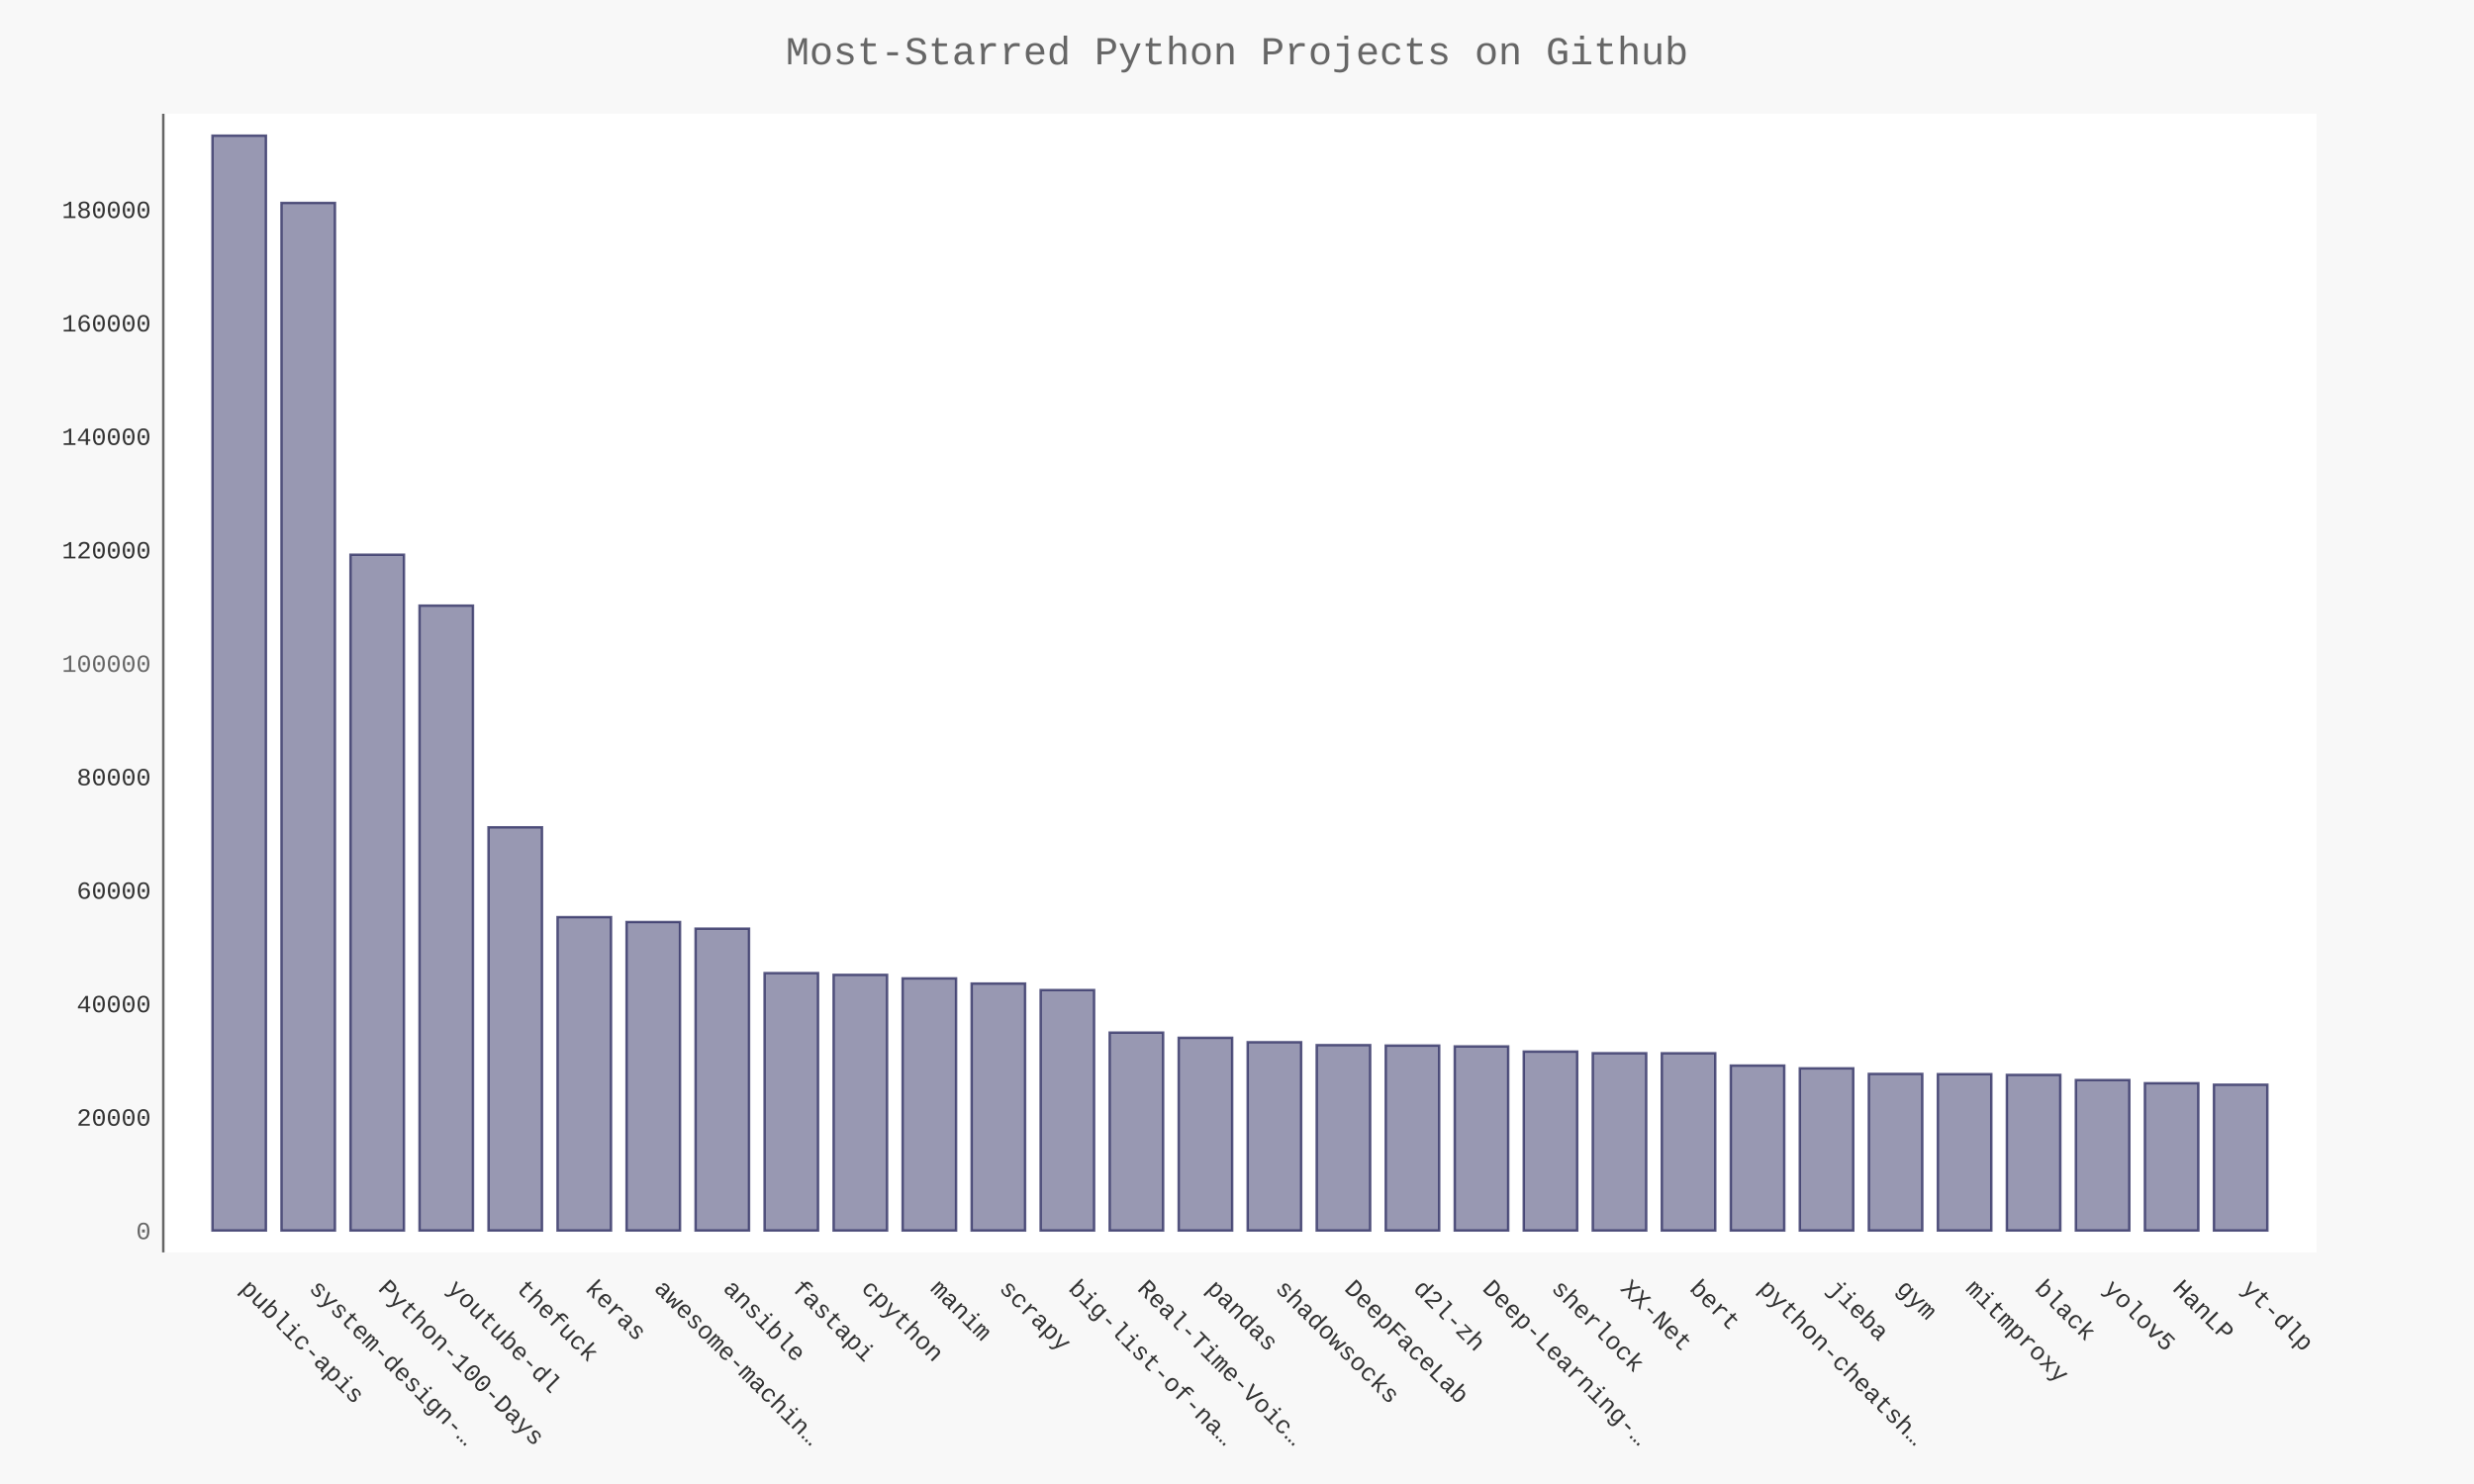
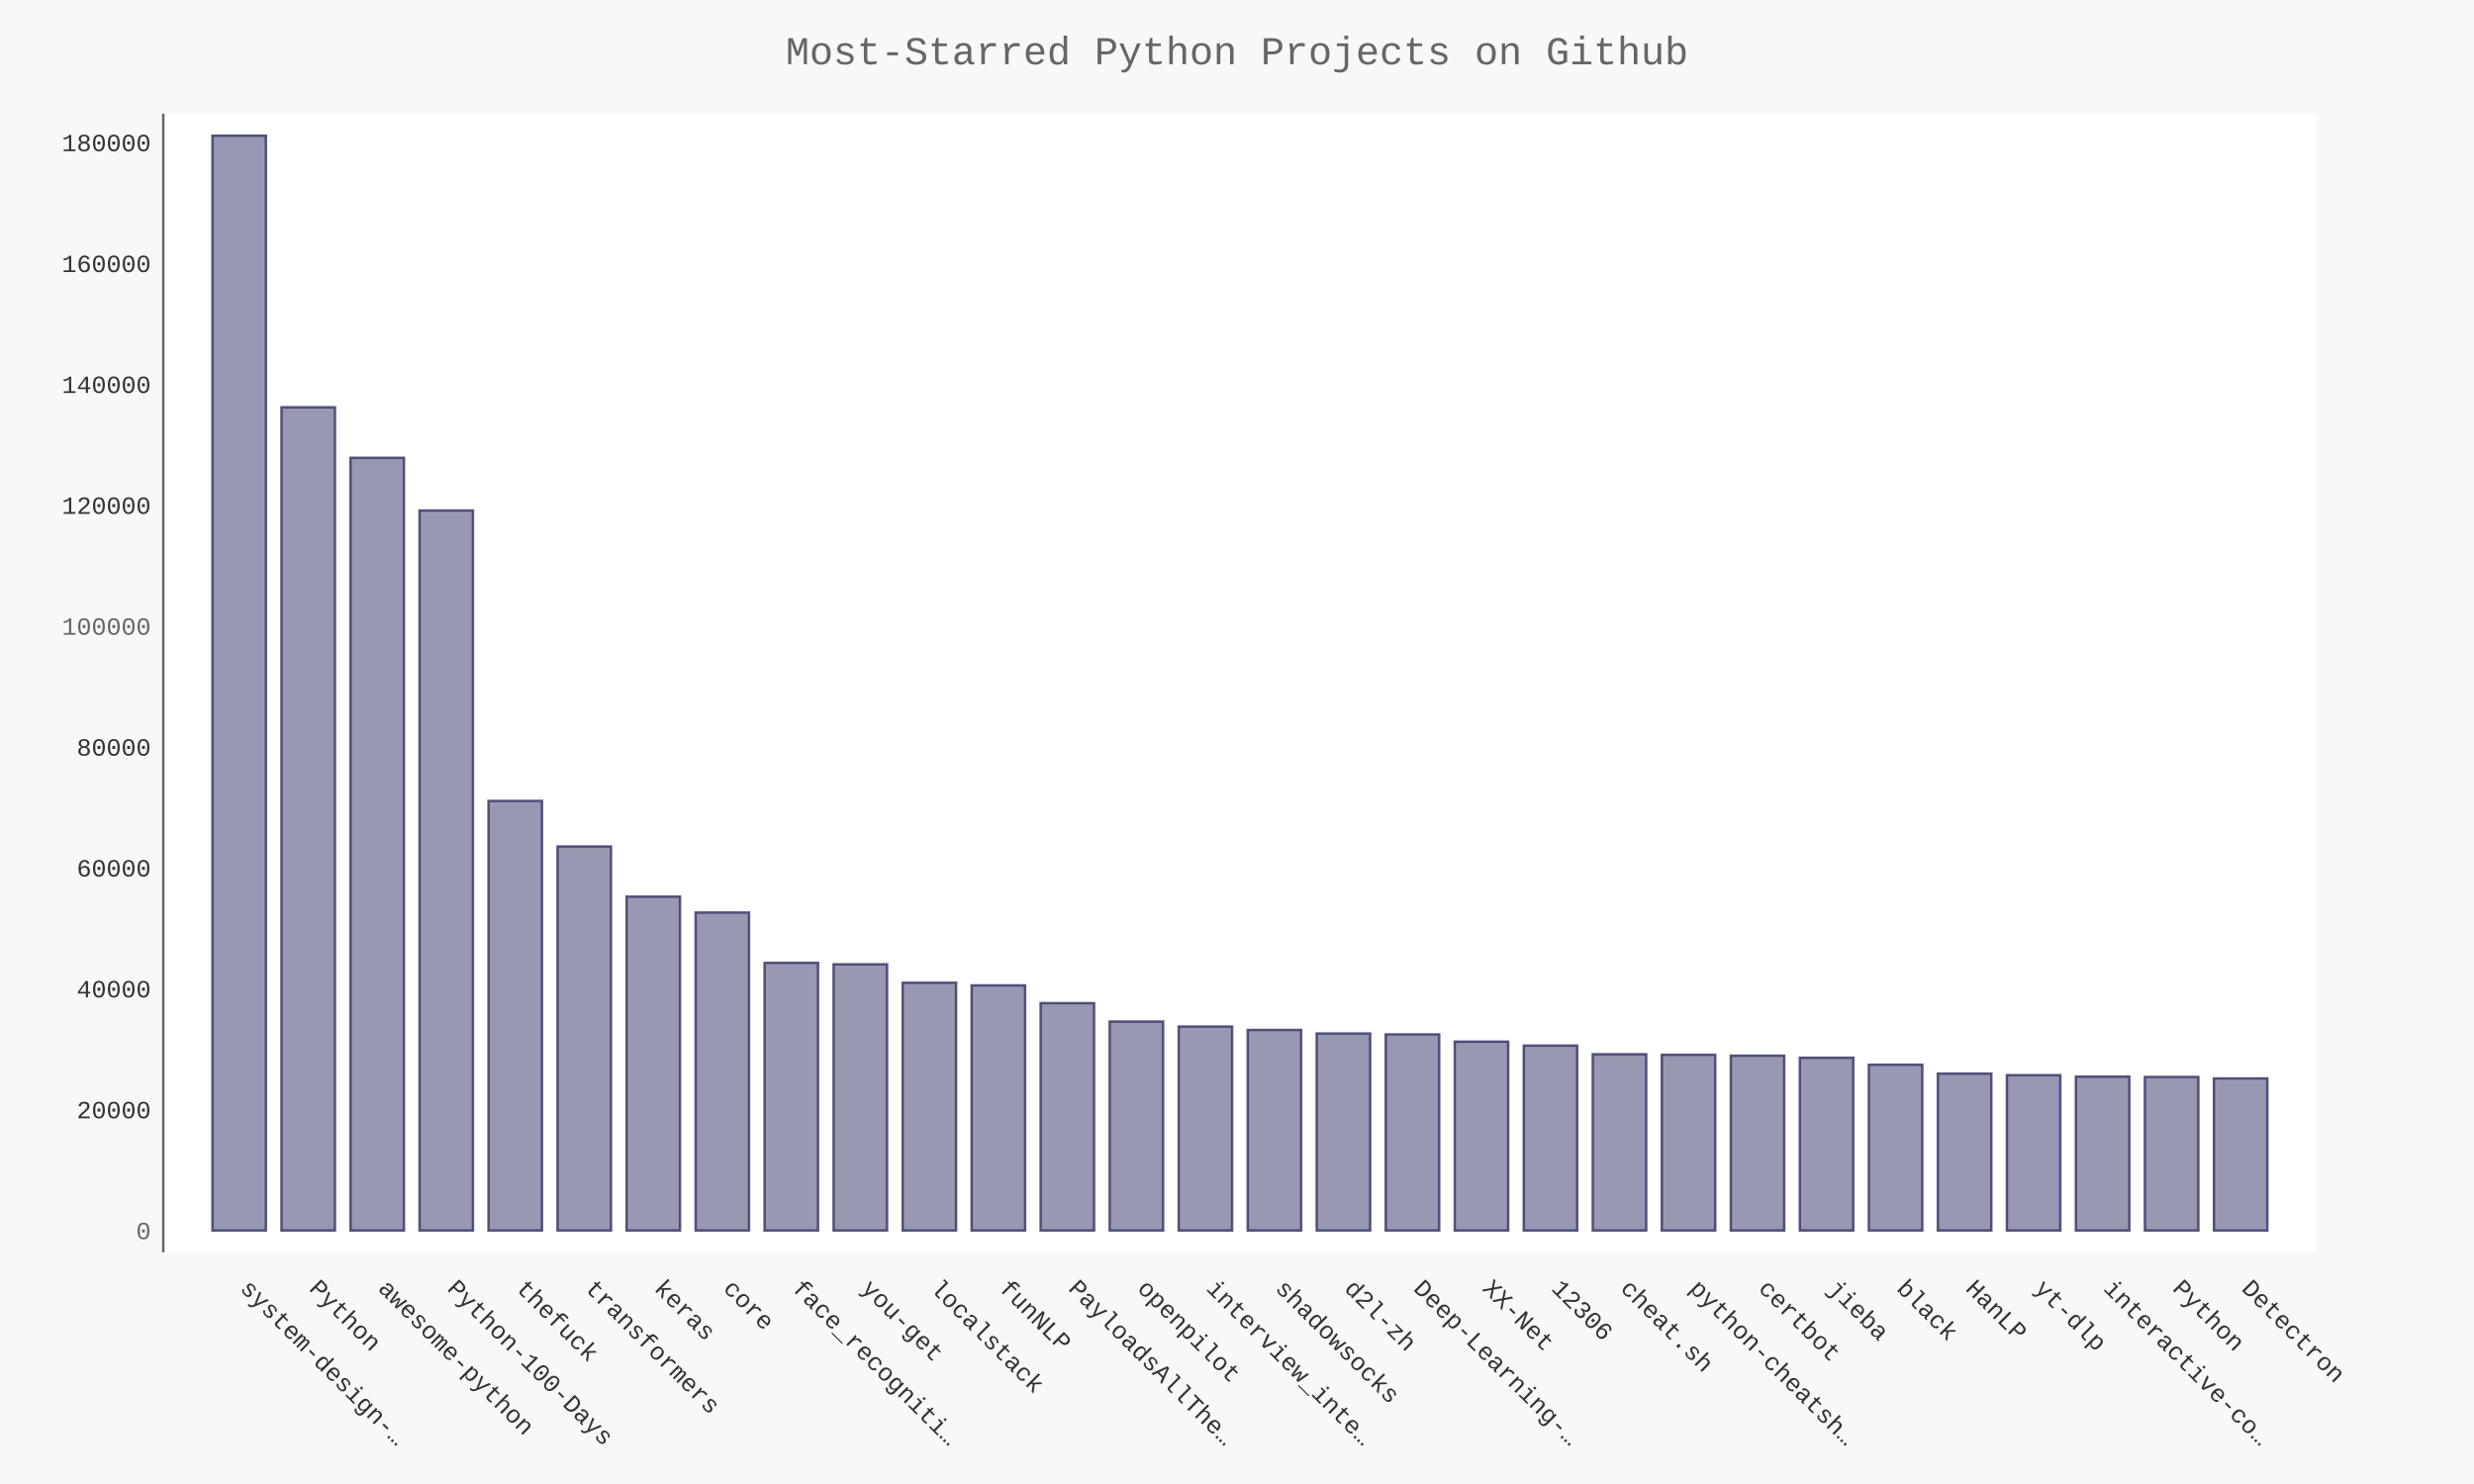
- <svg xmlns="http://www.w3.org/2000/svg" id="chart-5cbc3699-a7eb-4722-83cf-24f9afc8d342" class="pygal-chart" viewBox="0 0 1000 600">
+ <svg xmlns="http://www.w3.org/2000/svg" xmlns:xlink="http://www.w3.org/1999/xlink" id="chart-0296d0e7-7803-4499-9ec4-572889545fd1" class="pygal-chart" viewBox="0 0 1000 600">
  <defs>
-     <style type="text/css">#chart-5cbc3699-a7eb-4722-83cf-24f9afc8d342{-webkit-user-select:none;-webkit-font-smoothing:antialiased;font-family:Consolas,"Liberation Mono",Menlo,Courier,monospace}#chart-5cbc3699-a7eb-4722-83cf-24f9afc8d342 .title{font-family:Consolas,"Liberation Mono",Menlo,Courier,monospace;font-size:16px}#chart-5cbc3699-a7eb-4722-83cf-24f9afc8d342 .legends .legend text{font-family:Consolas,"Liberation Mono",Menlo,Courier,monospace;font-size:14px}#chart-5cbc3699-a7eb-4722-83cf-24f9afc8d342 .axis text{font-family:Consolas,"Liberation Mono",Menlo,Courier,monospace;font-size:10px}#chart-5cbc3699-a7eb-4722-83cf-24f9afc8d342 .axis text.major{font-family:Consolas,"Liberation Mono",Menlo,Courier,monospace;font-size:10px}#chart-5cbc3699-a7eb-4722-83cf-24f9afc8d342 .text-overlay text.value{font-family:Consolas,"Liberation Mono",Menlo,Courier,monospace;font-size:16px}#chart-5cbc3699-a7eb-4722-83cf-24f9afc8d342 .text-overlay text.label{font-family:Consolas,"Liberation Mono",Menlo,Courier,monospace;font-size:10px}#chart-5cbc3699-a7eb-4722-83cf-24f9afc8d342 .tooltip{font-family:Consolas,"Liberation Mono",Menlo,Courier,monospace;font-size:14px}#chart-5cbc3699-a7eb-4722-83cf-24f9afc8d342 text.no_data{font-family:Consolas,"Liberation Mono",Menlo,Courier,monospace;font-size:64px}
- #chart-5cbc3699-a7eb-4722-83cf-24f9afc8d342{background-color:#f8f8f8}#chart-5cbc3699-a7eb-4722-83cf-24f9afc8d342 path,#chart-5cbc3699-a7eb-4722-83cf-24f9afc8d342 line,#chart-5cbc3699-a7eb-4722-83cf-24f9afc8d342 rect,#chart-5cbc3699-a7eb-4722-83cf-24f9afc8d342 circle{-webkit-transition:250ms ease-in;-moz-transition:250ms ease-in;transition:250ms ease-in}#chart-5cbc3699-a7eb-4722-83cf-24f9afc8d342 .graph &gt; .background{fill:#f8f8f8}#chart-5cbc3699-a7eb-4722-83cf-24f9afc8d342 .plot &gt; .background{fill:#ffffff}#chart-5cbc3699-a7eb-4722-83cf-24f9afc8d342 .graph{fill:#333}#chart-5cbc3699-a7eb-4722-83cf-24f9afc8d342 text.no_data{fill:#666}#chart-5cbc3699-a7eb-4722-83cf-24f9afc8d342 .title{fill:#666}#chart-5cbc3699-a7eb-4722-83cf-24f9afc8d342 .legends .legend text{fill:#333}#chart-5cbc3699-a7eb-4722-83cf-24f9afc8d342 .legends .legend:hover text{fill:#666}#chart-5cbc3699-a7eb-4722-83cf-24f9afc8d342 .axis .line{stroke:#666}#chart-5cbc3699-a7eb-4722-83cf-24f9afc8d342 .axis .guide.line{stroke:rgba(0,0,0,0.5)}#chart-5cbc3699-a7eb-4722-83cf-24f9afc8d342 .axis .major.line{stroke:#333}#chart-5cbc3699-a7eb-4722-83cf-24f9afc8d342 .axis text.major{fill:#666}#chart-5cbc3699-a7eb-4722-83cf-24f9afc8d342 .axis.y .guides:hover .guide.line,#chart-5cbc3699-a7eb-4722-83cf-24f9afc8d342 .line-graph .axis.x .guides:hover .guide.line,#chart-5cbc3699-a7eb-4722-83cf-24f9afc8d342 .stackedline-graph .axis.x .guides:hover .guide.line,#chart-5cbc3699-a7eb-4722-83cf-24f9afc8d342 .xy-graph .axis.x .guides:hover .guide.line{stroke:#666}#chart-5cbc3699-a7eb-4722-83cf-24f9afc8d342 .axis .guides:hover text{fill:#666}#chart-5cbc3699-a7eb-4722-83cf-24f9afc8d342 .reactive{fill-opacity:.5;stroke-opacity:.8;stroke-width:1}#chart-5cbc3699-a7eb-4722-83cf-24f9afc8d342 .ci{stroke:#333}#chart-5cbc3699-a7eb-4722-83cf-24f9afc8d342 .reactive.active,#chart-5cbc3699-a7eb-4722-83cf-24f9afc8d342 .active .reactive{fill-opacity:.9;stroke-opacity:.9;stroke-width:4}#chart-5cbc3699-a7eb-4722-83cf-24f9afc8d342 .ci .reactive.active{stroke-width:1.5}#chart-5cbc3699-a7eb-4722-83cf-24f9afc8d342 .series text{fill:#666}#chart-5cbc3699-a7eb-4722-83cf-24f9afc8d342 .tooltip rect{fill:#ffffff;stroke:#666;-webkit-transition:opacity 250ms ease-in;-moz-transition:opacity 250ms ease-in;transition:opacity 250ms ease-in}#chart-5cbc3699-a7eb-4722-83cf-24f9afc8d342 .tooltip .label{fill:#333}#chart-5cbc3699-a7eb-4722-83cf-24f9afc8d342 .tooltip .label{fill:#333}#chart-5cbc3699-a7eb-4722-83cf-24f9afc8d342 .tooltip .legend{font-size:.8em;fill:rgba(0,0,0,0.5)}#chart-5cbc3699-a7eb-4722-83cf-24f9afc8d342 .tooltip .x_label{font-size:.6em;fill:#666}#chart-5cbc3699-a7eb-4722-83cf-24f9afc8d342 .tooltip .xlink{font-size:.5em;text-decoration:underline}#chart-5cbc3699-a7eb-4722-83cf-24f9afc8d342 .tooltip .value{font-size:1.5em}#chart-5cbc3699-a7eb-4722-83cf-24f9afc8d342 .bound{font-size:.5em}#chart-5cbc3699-a7eb-4722-83cf-24f9afc8d342 .max-value{font-size:.75em;fill:rgba(0,0,0,0.5)}#chart-5cbc3699-a7eb-4722-83cf-24f9afc8d342 .map-element{fill:#ffffff;stroke:rgba(0,0,0,0.5) !important}#chart-5cbc3699-a7eb-4722-83cf-24f9afc8d342 .map-element .reactive{fill-opacity:inherit;stroke-opacity:inherit}#chart-5cbc3699-a7eb-4722-83cf-24f9afc8d342 .color-0,#chart-5cbc3699-a7eb-4722-83cf-24f9afc8d342 .color-0 a:visited{stroke:#333366;fill:#333366}#chart-5cbc3699-a7eb-4722-83cf-24f9afc8d342 .text-overlay .color-0 text{fill:black}
- #chart-5cbc3699-a7eb-4722-83cf-24f9afc8d342 text.no_data{text-anchor:middle}#chart-5cbc3699-a7eb-4722-83cf-24f9afc8d342 .guide.line{fill:none}#chart-5cbc3699-a7eb-4722-83cf-24f9afc8d342 .centered{text-anchor:middle}#chart-5cbc3699-a7eb-4722-83cf-24f9afc8d342 .title{text-anchor:middle}#chart-5cbc3699-a7eb-4722-83cf-24f9afc8d342 .legends .legend text{fill-opacity:1}#chart-5cbc3699-a7eb-4722-83cf-24f9afc8d342 .axis.x text{text-anchor:middle}#chart-5cbc3699-a7eb-4722-83cf-24f9afc8d342 .axis.x:not(.web) text[transform]{text-anchor:start}#chart-5cbc3699-a7eb-4722-83cf-24f9afc8d342 .axis.x:not(.web) text[transform].backwards{text-anchor:end}#chart-5cbc3699-a7eb-4722-83cf-24f9afc8d342 .axis.y text{text-anchor:end}#chart-5cbc3699-a7eb-4722-83cf-24f9afc8d342 .axis.y text[transform].backwards{text-anchor:start}#chart-5cbc3699-a7eb-4722-83cf-24f9afc8d342 .axis.y2 text{text-anchor:start}#chart-5cbc3699-a7eb-4722-83cf-24f9afc8d342 .axis.y2 text[transform].backwards{text-anchor:end}#chart-5cbc3699-a7eb-4722-83cf-24f9afc8d342 .axis .guide.line{stroke-dasharray:4,4;stroke:black}#chart-5cbc3699-a7eb-4722-83cf-24f9afc8d342 .axis .major.guide.line{stroke-dasharray:6,6;stroke:black}#chart-5cbc3699-a7eb-4722-83cf-24f9afc8d342 .horizontal .axis.y .guide.line,#chart-5cbc3699-a7eb-4722-83cf-24f9afc8d342 .horizontal .axis.y2 .guide.line,#chart-5cbc3699-a7eb-4722-83cf-24f9afc8d342 .vertical .axis.x .guide.line{opacity:0}#chart-5cbc3699-a7eb-4722-83cf-24f9afc8d342 .horizontal .axis.always_show .guide.line,#chart-5cbc3699-a7eb-4722-83cf-24f9afc8d342 .vertical .axis.always_show .guide.line{opacity:1 !important}#chart-5cbc3699-a7eb-4722-83cf-24f9afc8d342 .axis.y .guides:hover .guide.line,#chart-5cbc3699-a7eb-4722-83cf-24f9afc8d342 .axis.y2 .guides:hover .guide.line,#chart-5cbc3699-a7eb-4722-83cf-24f9afc8d342 .axis.x .guides:hover .guide.line{opacity:1}#chart-5cbc3699-a7eb-4722-83cf-24f9afc8d342 .axis .guides:hover text{opacity:1}#chart-5cbc3699-a7eb-4722-83cf-24f9afc8d342 .nofill{fill:none}#chart-5cbc3699-a7eb-4722-83cf-24f9afc8d342 .subtle-fill{fill-opacity:.2}#chart-5cbc3699-a7eb-4722-83cf-24f9afc8d342 .dot{stroke-width:1px;fill-opacity:1;stroke-opacity:1}#chart-5cbc3699-a7eb-4722-83cf-24f9afc8d342 .dot.active{stroke-width:5px}#chart-5cbc3699-a7eb-4722-83cf-24f9afc8d342 .dot.negative{fill:transparent}#chart-5cbc3699-a7eb-4722-83cf-24f9afc8d342 text,#chart-5cbc3699-a7eb-4722-83cf-24f9afc8d342 tspan{stroke:none !important}#chart-5cbc3699-a7eb-4722-83cf-24f9afc8d342 .series text.active{opacity:1}#chart-5cbc3699-a7eb-4722-83cf-24f9afc8d342 .tooltip rect{fill-opacity:.95;stroke-width:.5}#chart-5cbc3699-a7eb-4722-83cf-24f9afc8d342 .tooltip text{fill-opacity:1}#chart-5cbc3699-a7eb-4722-83cf-24f9afc8d342 .showable{visibility:hidden}#chart-5cbc3699-a7eb-4722-83cf-24f9afc8d342 .showable.shown{visibility:visible}#chart-5cbc3699-a7eb-4722-83cf-24f9afc8d342 .gauge-background{fill:rgba(229,229,229,1);stroke:none}#chart-5cbc3699-a7eb-4722-83cf-24f9afc8d342 .bg-lines{stroke:#f8f8f8;stroke-width:2px}</style>
+     <style type="text/css">#chart-0296d0e7-7803-4499-9ec4-572889545fd1{-webkit-user-select:none;-webkit-font-smoothing:antialiased;font-family:Consolas,"Liberation Mono",Menlo,Courier,monospace}#chart-0296d0e7-7803-4499-9ec4-572889545fd1 .title{font-family:Consolas,"Liberation Mono",Menlo,Courier,monospace;font-size:16px}#chart-0296d0e7-7803-4499-9ec4-572889545fd1 .legends .legend text{font-family:Consolas,"Liberation Mono",Menlo,Courier,monospace;font-size:14px}#chart-0296d0e7-7803-4499-9ec4-572889545fd1 .axis text{font-family:Consolas,"Liberation Mono",Menlo,Courier,monospace;font-size:10px}#chart-0296d0e7-7803-4499-9ec4-572889545fd1 .axis text.major{font-family:Consolas,"Liberation Mono",Menlo,Courier,monospace;font-size:10px}#chart-0296d0e7-7803-4499-9ec4-572889545fd1 .text-overlay text.value{font-family:Consolas,"Liberation Mono",Menlo,Courier,monospace;font-size:16px}#chart-0296d0e7-7803-4499-9ec4-572889545fd1 .text-overlay text.label{font-family:Consolas,"Liberation Mono",Menlo,Courier,monospace;font-size:10px}#chart-0296d0e7-7803-4499-9ec4-572889545fd1 .tooltip{font-family:Consolas,"Liberation Mono",Menlo,Courier,monospace;font-size:14px}#chart-0296d0e7-7803-4499-9ec4-572889545fd1 text.no_data{font-family:Consolas,"Liberation Mono",Menlo,Courier,monospace;font-size:64px}
+ #chart-0296d0e7-7803-4499-9ec4-572889545fd1{background-color:#f8f8f8}#chart-0296d0e7-7803-4499-9ec4-572889545fd1 path,#chart-0296d0e7-7803-4499-9ec4-572889545fd1 line,#chart-0296d0e7-7803-4499-9ec4-572889545fd1 rect,#chart-0296d0e7-7803-4499-9ec4-572889545fd1 circle{-webkit-transition:250ms ease-in;-moz-transition:250ms ease-in;transition:250ms ease-in}#chart-0296d0e7-7803-4499-9ec4-572889545fd1 .graph &gt; .background{fill:#f8f8f8}#chart-0296d0e7-7803-4499-9ec4-572889545fd1 .plot &gt; .background{fill:#ffffff}#chart-0296d0e7-7803-4499-9ec4-572889545fd1 .graph{fill:#333}#chart-0296d0e7-7803-4499-9ec4-572889545fd1 text.no_data{fill:#666}#chart-0296d0e7-7803-4499-9ec4-572889545fd1 .title{fill:#666}#chart-0296d0e7-7803-4499-9ec4-572889545fd1 .legends .legend text{fill:#333}#chart-0296d0e7-7803-4499-9ec4-572889545fd1 .legends .legend:hover text{fill:#666}#chart-0296d0e7-7803-4499-9ec4-572889545fd1 .axis .line{stroke:#666}#chart-0296d0e7-7803-4499-9ec4-572889545fd1 .axis .guide.line{stroke:rgba(0,0,0,0.5)}#chart-0296d0e7-7803-4499-9ec4-572889545fd1 .axis .major.line{stroke:#333}#chart-0296d0e7-7803-4499-9ec4-572889545fd1 .axis text.major{fill:#666}#chart-0296d0e7-7803-4499-9ec4-572889545fd1 .axis.y .guides:hover .guide.line,#chart-0296d0e7-7803-4499-9ec4-572889545fd1 .line-graph .axis.x .guides:hover .guide.line,#chart-0296d0e7-7803-4499-9ec4-572889545fd1 .stackedline-graph .axis.x .guides:hover .guide.line,#chart-0296d0e7-7803-4499-9ec4-572889545fd1 .xy-graph .axis.x .guides:hover .guide.line{stroke:#666}#chart-0296d0e7-7803-4499-9ec4-572889545fd1 .axis .guides:hover text{fill:#666}#chart-0296d0e7-7803-4499-9ec4-572889545fd1 .reactive{fill-opacity:.5;stroke-opacity:.8;stroke-width:1}#chart-0296d0e7-7803-4499-9ec4-572889545fd1 .ci{stroke:#333}#chart-0296d0e7-7803-4499-9ec4-572889545fd1 .reactive.active,#chart-0296d0e7-7803-4499-9ec4-572889545fd1 .active .reactive{fill-opacity:.9;stroke-opacity:.9;stroke-width:4}#chart-0296d0e7-7803-4499-9ec4-572889545fd1 .ci .reactive.active{stroke-width:1.5}#chart-0296d0e7-7803-4499-9ec4-572889545fd1 .series text{fill:#666}#chart-0296d0e7-7803-4499-9ec4-572889545fd1 .tooltip rect{fill:#ffffff;stroke:#666;-webkit-transition:opacity 250ms ease-in;-moz-transition:opacity 250ms ease-in;transition:opacity 250ms ease-in}#chart-0296d0e7-7803-4499-9ec4-572889545fd1 .tooltip .label{fill:#333}#chart-0296d0e7-7803-4499-9ec4-572889545fd1 .tooltip .label{fill:#333}#chart-0296d0e7-7803-4499-9ec4-572889545fd1 .tooltip .legend{font-size:.8em;fill:rgba(0,0,0,0.5)}#chart-0296d0e7-7803-4499-9ec4-572889545fd1 .tooltip .x_label{font-size:.6em;fill:#666}#chart-0296d0e7-7803-4499-9ec4-572889545fd1 .tooltip .xlink{font-size:.5em;text-decoration:underline}#chart-0296d0e7-7803-4499-9ec4-572889545fd1 .tooltip .value{font-size:1.5em}#chart-0296d0e7-7803-4499-9ec4-572889545fd1 .bound{font-size:.5em}#chart-0296d0e7-7803-4499-9ec4-572889545fd1 .max-value{font-size:.75em;fill:rgba(0,0,0,0.5)}#chart-0296d0e7-7803-4499-9ec4-572889545fd1 .map-element{fill:#ffffff;stroke:rgba(0,0,0,0.5) !important}#chart-0296d0e7-7803-4499-9ec4-572889545fd1 .map-element .reactive{fill-opacity:inherit;stroke-opacity:inherit}#chart-0296d0e7-7803-4499-9ec4-572889545fd1 .color-0,#chart-0296d0e7-7803-4499-9ec4-572889545fd1 .color-0 a:visited{stroke:#333366;fill:#333366}#chart-0296d0e7-7803-4499-9ec4-572889545fd1 .text-overlay .color-0 text{fill:black}
+ #chart-0296d0e7-7803-4499-9ec4-572889545fd1 text.no_data{text-anchor:middle}#chart-0296d0e7-7803-4499-9ec4-572889545fd1 .guide.line{fill:none}#chart-0296d0e7-7803-4499-9ec4-572889545fd1 .centered{text-anchor:middle}#chart-0296d0e7-7803-4499-9ec4-572889545fd1 .title{text-anchor:middle}#chart-0296d0e7-7803-4499-9ec4-572889545fd1 .legends .legend text{fill-opacity:1}#chart-0296d0e7-7803-4499-9ec4-572889545fd1 .axis.x text{text-anchor:middle}#chart-0296d0e7-7803-4499-9ec4-572889545fd1 .axis.x:not(.web) text[transform]{text-anchor:start}#chart-0296d0e7-7803-4499-9ec4-572889545fd1 .axis.x:not(.web) text[transform].backwards{text-anchor:end}#chart-0296d0e7-7803-4499-9ec4-572889545fd1 .axis.y text{text-anchor:end}#chart-0296d0e7-7803-4499-9ec4-572889545fd1 .axis.y text[transform].backwards{text-anchor:start}#chart-0296d0e7-7803-4499-9ec4-572889545fd1 .axis.y2 text{text-anchor:start}#chart-0296d0e7-7803-4499-9ec4-572889545fd1 .axis.y2 text[transform].backwards{text-anchor:end}#chart-0296d0e7-7803-4499-9ec4-572889545fd1 .axis .guide.line{stroke-dasharray:4,4;stroke:black}#chart-0296d0e7-7803-4499-9ec4-572889545fd1 .axis .major.guide.line{stroke-dasharray:6,6;stroke:black}#chart-0296d0e7-7803-4499-9ec4-572889545fd1 .horizontal .axis.y .guide.line,#chart-0296d0e7-7803-4499-9ec4-572889545fd1 .horizontal .axis.y2 .guide.line,#chart-0296d0e7-7803-4499-9ec4-572889545fd1 .vertical .axis.x .guide.line{opacity:0}#chart-0296d0e7-7803-4499-9ec4-572889545fd1 .horizontal .axis.always_show .guide.line,#chart-0296d0e7-7803-4499-9ec4-572889545fd1 .vertical .axis.always_show .guide.line{opacity:1 !important}#chart-0296d0e7-7803-4499-9ec4-572889545fd1 .axis.y .guides:hover .guide.line,#chart-0296d0e7-7803-4499-9ec4-572889545fd1 .axis.y2 .guides:hover .guide.line,#chart-0296d0e7-7803-4499-9ec4-572889545fd1 .axis.x .guides:hover .guide.line{opacity:1}#chart-0296d0e7-7803-4499-9ec4-572889545fd1 .axis .guides:hover text{opacity:1}#chart-0296d0e7-7803-4499-9ec4-572889545fd1 .nofill{fill:none}#chart-0296d0e7-7803-4499-9ec4-572889545fd1 .subtle-fill{fill-opacity:.2}#chart-0296d0e7-7803-4499-9ec4-572889545fd1 .dot{stroke-width:1px;fill-opacity:1;stroke-opacity:1}#chart-0296d0e7-7803-4499-9ec4-572889545fd1 .dot.active{stroke-width:5px}#chart-0296d0e7-7803-4499-9ec4-572889545fd1 .dot.negative{fill:transparent}#chart-0296d0e7-7803-4499-9ec4-572889545fd1 text,#chart-0296d0e7-7803-4499-9ec4-572889545fd1 tspan{stroke:none !important}#chart-0296d0e7-7803-4499-9ec4-572889545fd1 .series text.active{opacity:1}#chart-0296d0e7-7803-4499-9ec4-572889545fd1 .tooltip rect{fill-opacity:.95;stroke-width:.5}#chart-0296d0e7-7803-4499-9ec4-572889545fd1 .tooltip text{fill-opacity:1}#chart-0296d0e7-7803-4499-9ec4-572889545fd1 .showable{visibility:hidden}#chart-0296d0e7-7803-4499-9ec4-572889545fd1 .showable.shown{visibility:visible}#chart-0296d0e7-7803-4499-9ec4-572889545fd1 .gauge-background{fill:rgba(229,229,229,1);stroke:none}#chart-0296d0e7-7803-4499-9ec4-572889545fd1 .bg-lines{stroke:#f8f8f8;stroke-width:2px}</style>
  </defs>
  <g class="graph bar-graph vertical">
    <rect x="0" y="0" width="1000" height="600" class="background" />
    <g transform="translate(66, 46)" class="plot">
      <rect x="0" y="0" width="870.36" height="460.36" class="background" />
      <g class="axis y">
        <g class="guides">
          <text x="-5" y="455.007" class="major">0</text>
        </g>
        <g class="guides">
-           <text x="-5" y="409.134" class="">20000</text>
-         </g>
-         <g class="guides">
-           <text x="-5" y="363.261" class="">40000</text>
-         </g>
-         <g class="guides">
-           <text x="-5" y="317.388" class="">60000</text>
-         </g>
-         <g class="guides">
-           <text x="-5" y="271.515" class="">80000</text>
-         </g>
-         <g class="guides">
-           <text x="-5" y="225.642" class="major">100000</text>
-         </g>
-         <g class="guides">
-           <text x="-5" y="179.769" class="">120000</text>
-         </g>
-         <g class="guides">
-           <text x="-5" y="133.896" class="">140000</text>
-         </g>
-         <g class="guides">
-           <text x="-5" y="88.023" class="">160000</text>
-         </g>
-         <g class="guides">
-           <text x="-5" y="42.15" class="">180000</text>
+           <text x="-5" y="406.132" class="">20000</text>
+         </g>
+         <g class="guides">
+           <text x="-5" y="357.256" class="">40000</text>
+         </g>
+         <g class="guides">
+           <text x="-5" y="308.38" class="">60000</text>
+         </g>
+         <g class="guides">
+           <text x="-5" y="259.505" class="">80000</text>
+         </g>
+         <g class="guides">
+           <text x="-5" y="210.629" class="major">100000</text>
+         </g>
+         <g class="guides">
+           <text x="-5" y="161.754" class="">120000</text>
+         </g>
+         <g class="guides">
+           <text x="-5" y="112.878" class="">140000</text>
+         </g>
+         <g class="guides">
+           <text x="-5" y="64.002" class="">160000</text>
+         </g>
+         <g class="guides">
+           <text x="-5" y="15.127" class="">180000</text>
        </g>
      </g>
      <g class="axis x">
        <path d="M0 0 v460.36" class="line" />
        <g class="guides">
          <path d="M30.686 0 v460.36" class="guide line" />
-           <text x="30.686" y="475.36" class="" transform="rotate(45 30.68578 475.3604)">public-apis</text>
+           <text x="30.686" y="475.36" class="" transform="rotate(45 30.68578 475.3604)">system-design-…</text>
        </g>
        <g class="guides">
          <path d="M58.582 0 v460.36" class="guide line" />
-           <text x="58.582" y="475.36" class="" transform="rotate(45 58.58195 475.3604)">system-design-…</text>
+           <text x="58.582" y="475.36" class="" transform="rotate(45 58.58195 475.3604)">Python</text>
        </g>
        <g class="guides">
          <path d="M86.478 0 v460.36" class="guide line" />
-           <text x="86.478" y="475.36" class="" transform="rotate(45 86.47812 475.3604)">Python-100-Days</text>
+           <text x="86.478" y="475.36" class="" transform="rotate(45 86.47812 475.3604)">awesome-python</text>
        </g>
        <g class="guides">
          <path d="M114.374 0 v460.36" class="guide line" />
-           <text x="114.374" y="475.36" class="" transform="rotate(45 114.3743 475.3604)">youtube-dl</text>
+           <text x="114.374" y="475.36" class="" transform="rotate(45 114.3743 475.3604)">Python-100-Days</text>
        </g>
        <g class="guides">
          <path d="M142.27 0 v460.36" class="guide line" />
          <text x="142.27" y="475.36" class="" transform="rotate(45 142.2704 475.3604)">thefuck</text>
        </g>
        <g class="guides">
          <path d="M170.167 0 v460.36" class="guide line" />
-           <text x="170.167" y="475.36" class="" transform="rotate(45 170.1666 475.3604)">keras</text>
+           <text x="170.167" y="475.36" class="" transform="rotate(45 170.1666 475.3604)">transformers</text>
        </g>
        <g class="guides">
          <path d="M198.063 0 v460.36" class="guide line" />
-           <text x="198.063" y="475.36" class="" transform="rotate(45 198.0628 475.3604)">awesome-machin…</text>
+           <text x="198.063" y="475.36" class="" transform="rotate(45 198.0628 475.3604)">keras</text>
        </g>
        <g class="guides">
          <path d="M225.959 0 v460.36" class="guide line" />
-           <text x="225.959" y="475.36" class="" transform="rotate(45 225.9589 475.3604)">ansible</text>
+           <text x="225.959" y="475.36" class="" transform="rotate(45 225.9589 475.3604)">core</text>
        </g>
        <g class="guides">
          <path d="M253.855 0 v460.36" class="guide line" />
-           <text x="253.855" y="475.36" class="" transform="rotate(45 253.8551 475.3604)">fastapi</text>
+           <text x="253.855" y="475.36" class="" transform="rotate(45 253.8551 475.3604)">face_recogniti…</text>
        </g>
        <g class="guides">
          <path d="M281.751 0 v460.36" class="guide line" />
-           <text x="281.751" y="475.36" class="" transform="rotate(45 281.7513 475.3604)">cpython</text>
+           <text x="281.751" y="475.36" class="" transform="rotate(45 281.7513 475.3604)">you-get</text>
        </g>
        <g class="guides">
          <path d="M309.647 0 v460.36" class="guide line" />
-           <text x="309.647" y="475.36" class="" transform="rotate(45 309.6474 475.3604)">manim</text>
+           <text x="309.647" y="475.36" class="" transform="rotate(45 309.6474 475.3604)">localstack</text>
        </g>
        <g class="guides">
          <path d="M337.544 0 v460.36" class="guide line" />
-           <text x="337.544" y="475.36" class="" transform="rotate(45 337.5436 475.3604)">scrapy</text>
+           <text x="337.544" y="475.36" class="" transform="rotate(45 337.5436 475.3604)">funNLP</text>
        </g>
        <g class="guides">
          <path d="M365.44 0 v460.36" class="guide line" />
-           <text x="365.44" y="475.36" class="" transform="rotate(45 365.4398 475.3604)">big-list-of-na…</text>
+           <text x="365.44" y="475.36" class="" transform="rotate(45 365.4398 475.3604)">PayloadsAllThe…</text>
        </g>
        <g class="guides">
          <path d="M393.336 0 v460.36" class="guide line" />
-           <text x="393.336" y="475.36" class="" transform="rotate(45 393.3359 475.3604)">Real-Time-Voic…</text>
+           <text x="393.336" y="475.36" class="" transform="rotate(45 393.3359 475.3604)">openpilot</text>
        </g>
        <g class="guides">
          <path d="M421.232 0 v460.36" class="guide line" />
-           <text x="421.232" y="475.36" class="" transform="rotate(45 421.2321 475.3604)">pandas</text>
+           <text x="421.232" y="475.36" class="" transform="rotate(45 421.2321 475.3604)">interview_inte…</text>
        </g>
        <g class="guides">
          <path d="M449.128 0 v460.36" class="guide line" />
          <text x="449.128" y="475.36" class="" transform="rotate(45 449.1283 475.3604)">shadowsocks</text>
        </g>
        <g class="guides">
          <path d="M477.024 0 v460.36" class="guide line" />
-           <text x="477.024" y="475.36" class="" transform="rotate(45 477.0244 475.3604)">DeepFaceLab</text>
+           <text x="477.024" y="475.36" class="" transform="rotate(45 477.0244 475.3604)">d2l-zh</text>
        </g>
        <g class="guides">
          <path d="M504.921 0 v460.36" class="guide line" />
-           <text x="504.921" y="475.36" class="" transform="rotate(45 504.9206 475.3604)">d2l-zh</text>
+           <text x="504.921" y="475.36" class="" transform="rotate(45 504.9206 475.3604)">Deep-Learning-…</text>
        </g>
        <g class="guides">
          <path d="M532.817 0 v460.36" class="guide line" />
-           <text x="532.817" y="475.36" class="" transform="rotate(45 532.8168 475.3604)">Deep-Learning-…</text>
+           <text x="532.817" y="475.36" class="" transform="rotate(45 532.8168 475.3604)">XX-Net</text>
        </g>
        <g class="guides">
          <path d="M560.713 0 v460.36" class="guide line" />
-           <text x="560.713" y="475.36" class="" transform="rotate(45 560.7129 475.3604)">sherlock</text>
+           <text x="560.713" y="475.36" class="" transform="rotate(45 560.7129 475.3604)">12306</text>
        </g>
        <g class="guides">
          <path d="M588.609 0 v460.36" class="guide line" />
-           <text x="588.609" y="475.36" class="" transform="rotate(45 588.6091 475.3604)">XX-Net</text>
+           <text x="588.609" y="475.36" class="" transform="rotate(45 588.6091 475.3604)">cheat.sh</text>
        </g>
        <g class="guides">
          <path d="M616.505 0 v460.36" class="guide line" />
-           <text x="616.505" y="475.36" class="" transform="rotate(45 616.5053 475.3604)">bert</text>
+           <text x="616.505" y="475.36" class="" transform="rotate(45 616.5053 475.3604)">python-cheatsh…</text>
        </g>
        <g class="guides">
          <path d="M644.401 0 v460.36" class="guide line" />
-           <text x="644.401" y="475.36" class="" transform="rotate(45 644.4014 475.3604)">python-cheatsh…</text>
+           <text x="644.401" y="475.36" class="" transform="rotate(45 644.4014 475.3604)">certbot</text>
        </g>
        <g class="guides">
          <path d="M672.298 0 v460.36" class="guide line" />
          <text x="672.298" y="475.36" class="" transform="rotate(45 672.2976 475.3604)">jieba</text>
        </g>
        <g class="guides">
          <path d="M700.194 0 v460.36" class="guide line" />
-           <text x="700.194" y="475.36" class="" transform="rotate(45 700.1938 475.3604)">gym</text>
+           <text x="700.194" y="475.36" class="" transform="rotate(45 700.1938 475.3604)">black</text>
        </g>
        <g class="guides">
          <path d="M728.09 0 v460.36" class="guide line" />
-           <text x="728.09" y="475.36" class="" transform="rotate(45 728.0899 475.3604)">mitmproxy</text>
+           <text x="728.09" y="475.36" class="" transform="rotate(45 728.0899 475.3604)">HanLP</text>
        </g>
        <g class="guides">
          <path d="M755.986 0 v460.36" class="guide line" />
-           <text x="755.986" y="475.36" class="" transform="rotate(45 755.9861 475.3604)">black</text>
+           <text x="755.986" y="475.36" class="" transform="rotate(45 755.9861 475.3604)">yt-dlp</text>
        </g>
        <g class="guides">
          <path d="M783.882 0 v460.36" class="guide line" />
-           <text x="783.882" y="475.36" class="" transform="rotate(45 783.8823 475.3604)">yolov5</text>
+           <text x="783.882" y="475.36" class="" transform="rotate(45 783.8823 475.3604)">interactive-co…</text>
        </g>
        <g class="guides">
          <path d="M811.778 0 v460.36" class="guide line" />
-           <text x="811.778" y="475.36" class="" transform="rotate(45 811.7784 475.3604)">HanLP</text>
+           <text x="811.778" y="475.36" class="" transform="rotate(45 811.7784 475.3604)">Python</text>
        </g>
        <g class="guides">
          <path d="M839.675 0 v460.36" class="guide line" />
-           <text x="839.675" y="475.36" class="" transform="rotate(45 839.6746 475.3604)">yt-dlp</text>
+           <text x="839.675" y="475.36" class="" transform="rotate(45 839.6746 475.3604)">Detectron</text>
        </g>
      </g>
      <g class="series serie-0 color-0">
        <g class="bars">
          <g class="bar">
-             <rect x="19.884" y="8.853" rx="0" ry="0" width="21.603" height="442.654" class="rect reactive tooltip-trigger" />
-           </g>
-           <g class="bar">
-             <rect x="47.781" y="36.047" rx="0" ry="0" width="21.603" height="415.461" class="rect reactive tooltip-trigger" />
-           </g>
-           <g class="bar">
-             <rect x="75.677" y="178.281" rx="0" ry="0" width="21.603" height="273.227" class="rect reactive tooltip-trigger" />
-           </g>
-           <g class="bar">
-             <rect x="103.573" y="198.866" rx="0" ry="0" width="21.603" height="252.641" class="rect reactive tooltip-trigger" />
-           </g>
-           <g class="bar">
-             <rect x="131.469" y="288.493" rx="0" ry="0" width="21.603" height="163.014" class="rect reactive tooltip-trigger" />
-           </g>
-           <g class="bar">
-             <rect x="159.365" y="324.815" rx="0" ry="0" width="21.603" height="126.692" class="rect reactive tooltip-trigger" />
-           </g>
-           <g class="bar">
-             <rect x="187.261" y="326.785" rx="0" ry="0" width="21.603" height="124.722" class="rect reactive tooltip-trigger" />
-           </g>
-           <g class="bar">
-             <rect x="215.158" y="329.471" rx="0" ry="0" width="21.603" height="122.036" class="rect reactive tooltip-trigger" />
-           </g>
-           <g class="bar">
-             <rect x="243.054" y="347.444" rx="0" ry="0" width="21.603" height="104.063" class="rect reactive tooltip-trigger" />
-           </g>
-           <g class="bar">
-             <rect x="270.95" y="348.151" rx="0" ry="0" width="21.603" height="103.357" class="rect reactive tooltip-trigger" />
-           </g>
-           <g class="bar">
-             <rect x="298.846" y="349.577" rx="0" ry="0" width="21.603" height="101.93" class="rect reactive tooltip-trigger" />
-           </g>
-           <g class="bar">
-             <rect x="326.742" y="351.665" rx="0" ry="0" width="21.603" height="99.843" class="rect reactive tooltip-trigger" />
-           </g>
-           <g class="bar">
-             <rect x="354.638" y="354.3" rx="0" ry="0" width="21.603" height="97.207" class="rect reactive tooltip-trigger" />
-           </g>
-           <g class="bar">
-             <rect x="382.535" y="371.5" rx="0" ry="0" width="21.603" height="80.007" class="rect reactive tooltip-trigger" />
-           </g>
-           <g class="bar">
-             <rect x="410.431" y="373.597" rx="0" ry="0" width="21.603" height="77.911" class="rect reactive tooltip-trigger" />
-           </g>
-           <g class="bar">
-             <rect x="438.327" y="375.392" rx="0" ry="0" width="21.603" height="76.115" class="rect reactive tooltip-trigger" />
-           </g>
-           <g class="bar">
-             <rect x="466.223" y="376.56" rx="0" ry="0" width="21.603" height="74.947" class="rect reactive tooltip-trigger" />
-           </g>
-           <g class="bar">
-             <rect x="494.119" y="376.748" rx="0" ry="0" width="21.603" height="74.759" class="rect reactive tooltip-trigger" />
-           </g>
-           <g class="bar">
-             <rect x="522.015" y="377.083" rx="0" ry="0" width="21.603" height="74.424" class="rect reactive tooltip-trigger" />
-           </g>
-           <g class="bar">
-             <rect x="549.912" y="379.172" rx="0" ry="0" width="21.603" height="72.335" class="rect reactive tooltip-trigger" />
-           </g>
-           <g class="bar">
-             <rect x="577.808" y="379.84" rx="0" ry="0" width="21.603" height="71.667" class="rect reactive tooltip-trigger" />
-           </g>
-           <g class="bar">
-             <rect x="605.704" y="379.854" rx="0" ry="0" width="21.603" height="71.654" class="rect reactive tooltip-trigger" />
-           </g>
-           <g class="bar">
-             <rect x="633.6" y="384.829" rx="0" ry="0" width="21.603" height="66.679" class="rect reactive tooltip-trigger" />
-           </g>
-           <g class="bar">
-             <rect x="661.496" y="385.946" rx="0" ry="0" width="21.603" height="65.562" class="rect reactive tooltip-trigger" />
-           </g>
-           <g class="bar">
-             <rect x="689.392" y="388.203" rx="0" ry="0" width="21.603" height="63.305" class="rect reactive tooltip-trigger" />
-           </g>
-           <g class="bar">
-             <rect x="717.289" y="388.303" rx="0" ry="0" width="21.603" height="63.204" class="rect reactive tooltip-trigger" />
-           </g>
-           <g class="bar">
-             <rect x="745.185" y="388.599" rx="0" ry="0" width="21.603" height="62.908" class="rect reactive tooltip-trigger" />
-           </g>
-           <g class="bar">
-             <rect x="773.081" y="390.684" rx="0" ry="0" width="21.603" height="60.823" class="rect reactive tooltip-trigger" />
-           </g>
-           <g class="bar">
-             <rect x="800.977" y="391.964" rx="0" ry="0" width="21.603" height="59.543" class="rect reactive tooltip-trigger" />
-           </g>
-           <g class="bar">
-             <rect x="828.873" y="392.57" rx="0" ry="0" width="21.603" height="58.938" class="rect reactive tooltip-trigger" />
+             <a target="_blank" xlink:href="https://github.com/donnemartin/system-design-primer">
+               <rect x="19.884" y="8.853" rx="0" ry="0" width="21.603" height="442.654" class="rect reactive tooltip-trigger" />
+             </a>
+           </g>
+           <g class="bar">
+             <a target="_blank" xlink:href="https://github.com/TheAlgorithms/Python">
+               <rect x="47.781" y="118.667" rx="0" ry="0" width="21.603" height="332.84" class="rect reactive tooltip-trigger" />
+             </a>
+           </g>
+           <g class="bar">
+             <a target="_blank" xlink:href="https://github.com/vinta/awesome-python">
+               <rect x="75.677" y="139.102" rx="0" ry="0" width="21.603" height="312.406" class="rect reactive tooltip-trigger" />
+             </a>
+           </g>
+           <g class="bar">
+             <a target="_blank" xlink:href="https://github.com/jackfrued/Python-100-Days">
+               <rect x="103.573" y="160.397" rx="0" ry="0" width="21.603" height="291.11" class="rect reactive tooltip-trigger" />
+             </a>
+           </g>
+           <g class="bar">
+             <a target="_blank" xlink:href="https://github.com/nvbn/thefuck">
+               <rect x="131.469" y="277.823" rx="0" ry="0" width="21.603" height="173.684" class="rect reactive tooltip-trigger" />
+             </a>
+           </g>
+           <g class="bar">
+             <a target="_blank" xlink:href="https://github.com/huggingface/transformers">
+               <rect x="159.365" y="296.242" rx="0" ry="0" width="21.603" height="155.266" class="rect reactive tooltip-trigger" />
+             </a>
+           </g>
+           <g class="bar">
+             <a target="_blank" xlink:href="https://github.com/keras-team/keras">
+               <rect x="187.261" y="316.523" rx="0" ry="0" width="21.603" height="134.985" class="rect reactive tooltip-trigger" />
+             </a>
+           </g>
+           <g class="bar">
+             <a target="_blank" xlink:href="https://github.com/home-assistant/core">
+               <rect x="215.158" y="322.957" rx="0" ry="0" width="21.603" height="128.55" class="rect reactive tooltip-trigger" />
+             </a>
+           </g>
+           <g class="bar">
+             <a target="_blank" xlink:href="https://github.com/ageitgey/face_recognition">
+               <rect x="243.054" y="343.292" rx="0" ry="0" width="21.603" height="108.215" class="rect reactive tooltip-trigger" />
+             </a>
+           </g>
+           <g class="bar">
+             <a target="_blank" xlink:href="https://github.com/soimort/you-get">
+               <rect x="270.95" y="343.888" rx="0" ry="0" width="21.603" height="107.619" class="rect reactive tooltip-trigger" />
+             </a>
+           </g>
+           <g class="bar">
+             <a target="_blank" xlink:href="https://github.com/localstack/localstack">
+               <rect x="298.846" y="351.337" rx="0" ry="0" width="21.603" height="100.171" class="rect reactive tooltip-trigger" />
+             </a>
+           </g>
+           <g class="bar">
+             <a target="_blank" xlink:href="https://github.com/fighting41love/funNLP">
+               <rect x="326.742" y="352.397" rx="0" ry="0" width="21.603" height="99.11" class="rect reactive tooltip-trigger" />
+             </a>
+           </g>
+           <g class="bar">
+             <a target="_blank" xlink:href="https://github.com/swisskyrepo/PayloadsAllTheThings">
+               <rect x="354.638" y="359.58" rx="0" ry="0" width="21.603" height="91.928" class="rect reactive tooltip-trigger" />
+             </a>
+           </g>
+           <g class="bar">
+             <a target="_blank" xlink:href="https://github.com/commaai/openpilot">
+               <rect x="382.535" y="367.026" rx="0" ry="0" width="21.603" height="84.481" class="rect reactive tooltip-trigger" />
+             </a>
+           </g>
+           <g class="bar">
+             <a target="_blank" xlink:href="https://github.com/0voice/interview_internal_reference">
+               <rect x="410.431" y="369.044" rx="0" ry="0" width="21.603" height="82.463" class="rect reactive tooltip-trigger" />
+             </a>
+           </g>
+           <g class="bar">
+             <a target="_blank" xlink:href="https://github.com/shadowsocks/shadowsocks">
+               <rect x="438.327" y="370.41" rx="0" ry="0" width="21.603" height="81.097" class="rect reactive tooltip-trigger" />
+             </a>
+           </g>
+           <g class="bar">
+             <a target="_blank" xlink:href="https://github.com/d2l-ai/d2l-zh">
+               <rect x="466.223" y="371.855" rx="0" ry="0" width="21.603" height="79.653" class="rect reactive tooltip-trigger" />
+             </a>
+           </g>
+           <g class="bar">
+             <a target="_blank" xlink:href="https://github.com/floodsung/Deep-Learning-Papers-Reading-Roadmap">
+               <rect x="494.119" y="372.212" rx="0" ry="0" width="21.603" height="79.296" class="rect reactive tooltip-trigger" />
+             </a>
+           </g>
+           <g class="bar">
+             <a target="_blank" xlink:href="https://github.com/XX-net/XX-Net">
+               <rect x="522.015" y="375.149" rx="0" ry="0" width="21.603" height="76.358" class="rect reactive tooltip-trigger" />
+             </a>
+           </g>
+           <g class="bar">
+             <a target="_blank" xlink:href="https://github.com/testerSunshine/12306">
+               <rect x="549.912" y="376.737" rx="0" ry="0" width="21.603" height="74.77" class="rect reactive tooltip-trigger" />
+             </a>
+           </g>
+           <g class="bar">
+             <a target="_blank" xlink:href="https://github.com/chubin/cheat.sh">
+               <rect x="577.808" y="380.247" rx="0" ry="0" width="21.603" height="71.261" class="rect reactive tooltip-trigger" />
+             </a>
+           </g>
+           <g class="bar">
+             <a target="_blank" xlink:href="https://github.com/gto76/python-cheatsheet">
+               <rect x="605.704" y="380.464" rx="0" ry="0" width="21.603" height="71.043" class="rect reactive tooltip-trigger" />
+             </a>
+           </g>
+           <g class="bar">
+             <a target="_blank" xlink:href="https://github.com/certbot/certbot">
+               <rect x="633.6" y="380.821" rx="0" ry="0" width="21.603" height="70.686" class="rect reactive tooltip-trigger" />
+             </a>
+           </g>
+           <g class="bar">
+             <a target="_blank" xlink:href="https://github.com/fxsjy/jieba">
+               <rect x="661.496" y="381.654" rx="0" ry="0" width="21.603" height="69.853" class="rect reactive tooltip-trigger" />
+             </a>
+           </g>
+           <g class="bar">
+             <a target="_blank" xlink:href="https://github.com/psf/black">
+               <rect x="689.392" y="384.482" rx="0" ry="0" width="21.603" height="67.026" class="rect reactive tooltip-trigger" />
+             </a>
+           </g>
+           <g class="bar">
+             <a target="_blank" xlink:href="https://github.com/hankcs/HanLP">
+               <rect x="717.289" y="388.067" rx="0" ry="0" width="21.603" height="63.441" class="rect reactive tooltip-trigger" />
+             </a>
+           </g>
+           <g class="bar">
+             <a target="_blank" xlink:href="https://github.com/yt-dlp/yt-dlp">
+               <rect x="745.185" y="388.709" rx="0" ry="0" width="21.603" height="62.798" class="rect reactive tooltip-trigger" />
+             </a>
+           </g>
+           <g class="bar">
+             <a target="_blank" xlink:href="https://github.com/donnemartin/interactive-coding-challenges">
+               <rect x="773.081" y="389.301" rx="0" ry="0" width="21.603" height="62.206" class="rect reactive tooltip-trigger" />
+             </a>
+           </g>
+           <g class="bar">
+             <a target="_blank" xlink:href="https://github.com/geekcomputers/Python">
+               <rect x="800.977" y="389.44" rx="0" ry="0" width="21.603" height="62.067" class="rect reactive tooltip-trigger" />
+             </a>
+           </g>
+           <g class="bar">
+             <a target="_blank" xlink:href="https://github.com/facebookresearch/Detectron">
+               <rect x="828.873" y="390.024" rx="0" ry="0" width="21.603" height="61.483" class="rect reactive tooltip-trigger" />
+             </a>
          </g>
        </g>
      </g>
    </g>
    <g class="titles">
      <text x="500.0" y="26" class="title plot_title">Most-Starred Python Projects on Github</text>
    </g>
    <g transform="translate(66, 46)" class="plot overlay">
      <g class="series serie-0 color-0" />
    </g>
    <g transform="translate(66, 46)" class="plot text-overlay">
      <g class="series serie-0 color-0" />
    </g>
    <g transform="translate(66, 46)" class="plot tooltip-overlay">
      <g transform="translate(0 0)" style="opacity: 0" class="tooltip">
        <rect rx="0" ry="0" width="0" height="0" class="tooltip-box" />
        <g class="text" />
      </g>
    </g>
  </g>
</svg>
